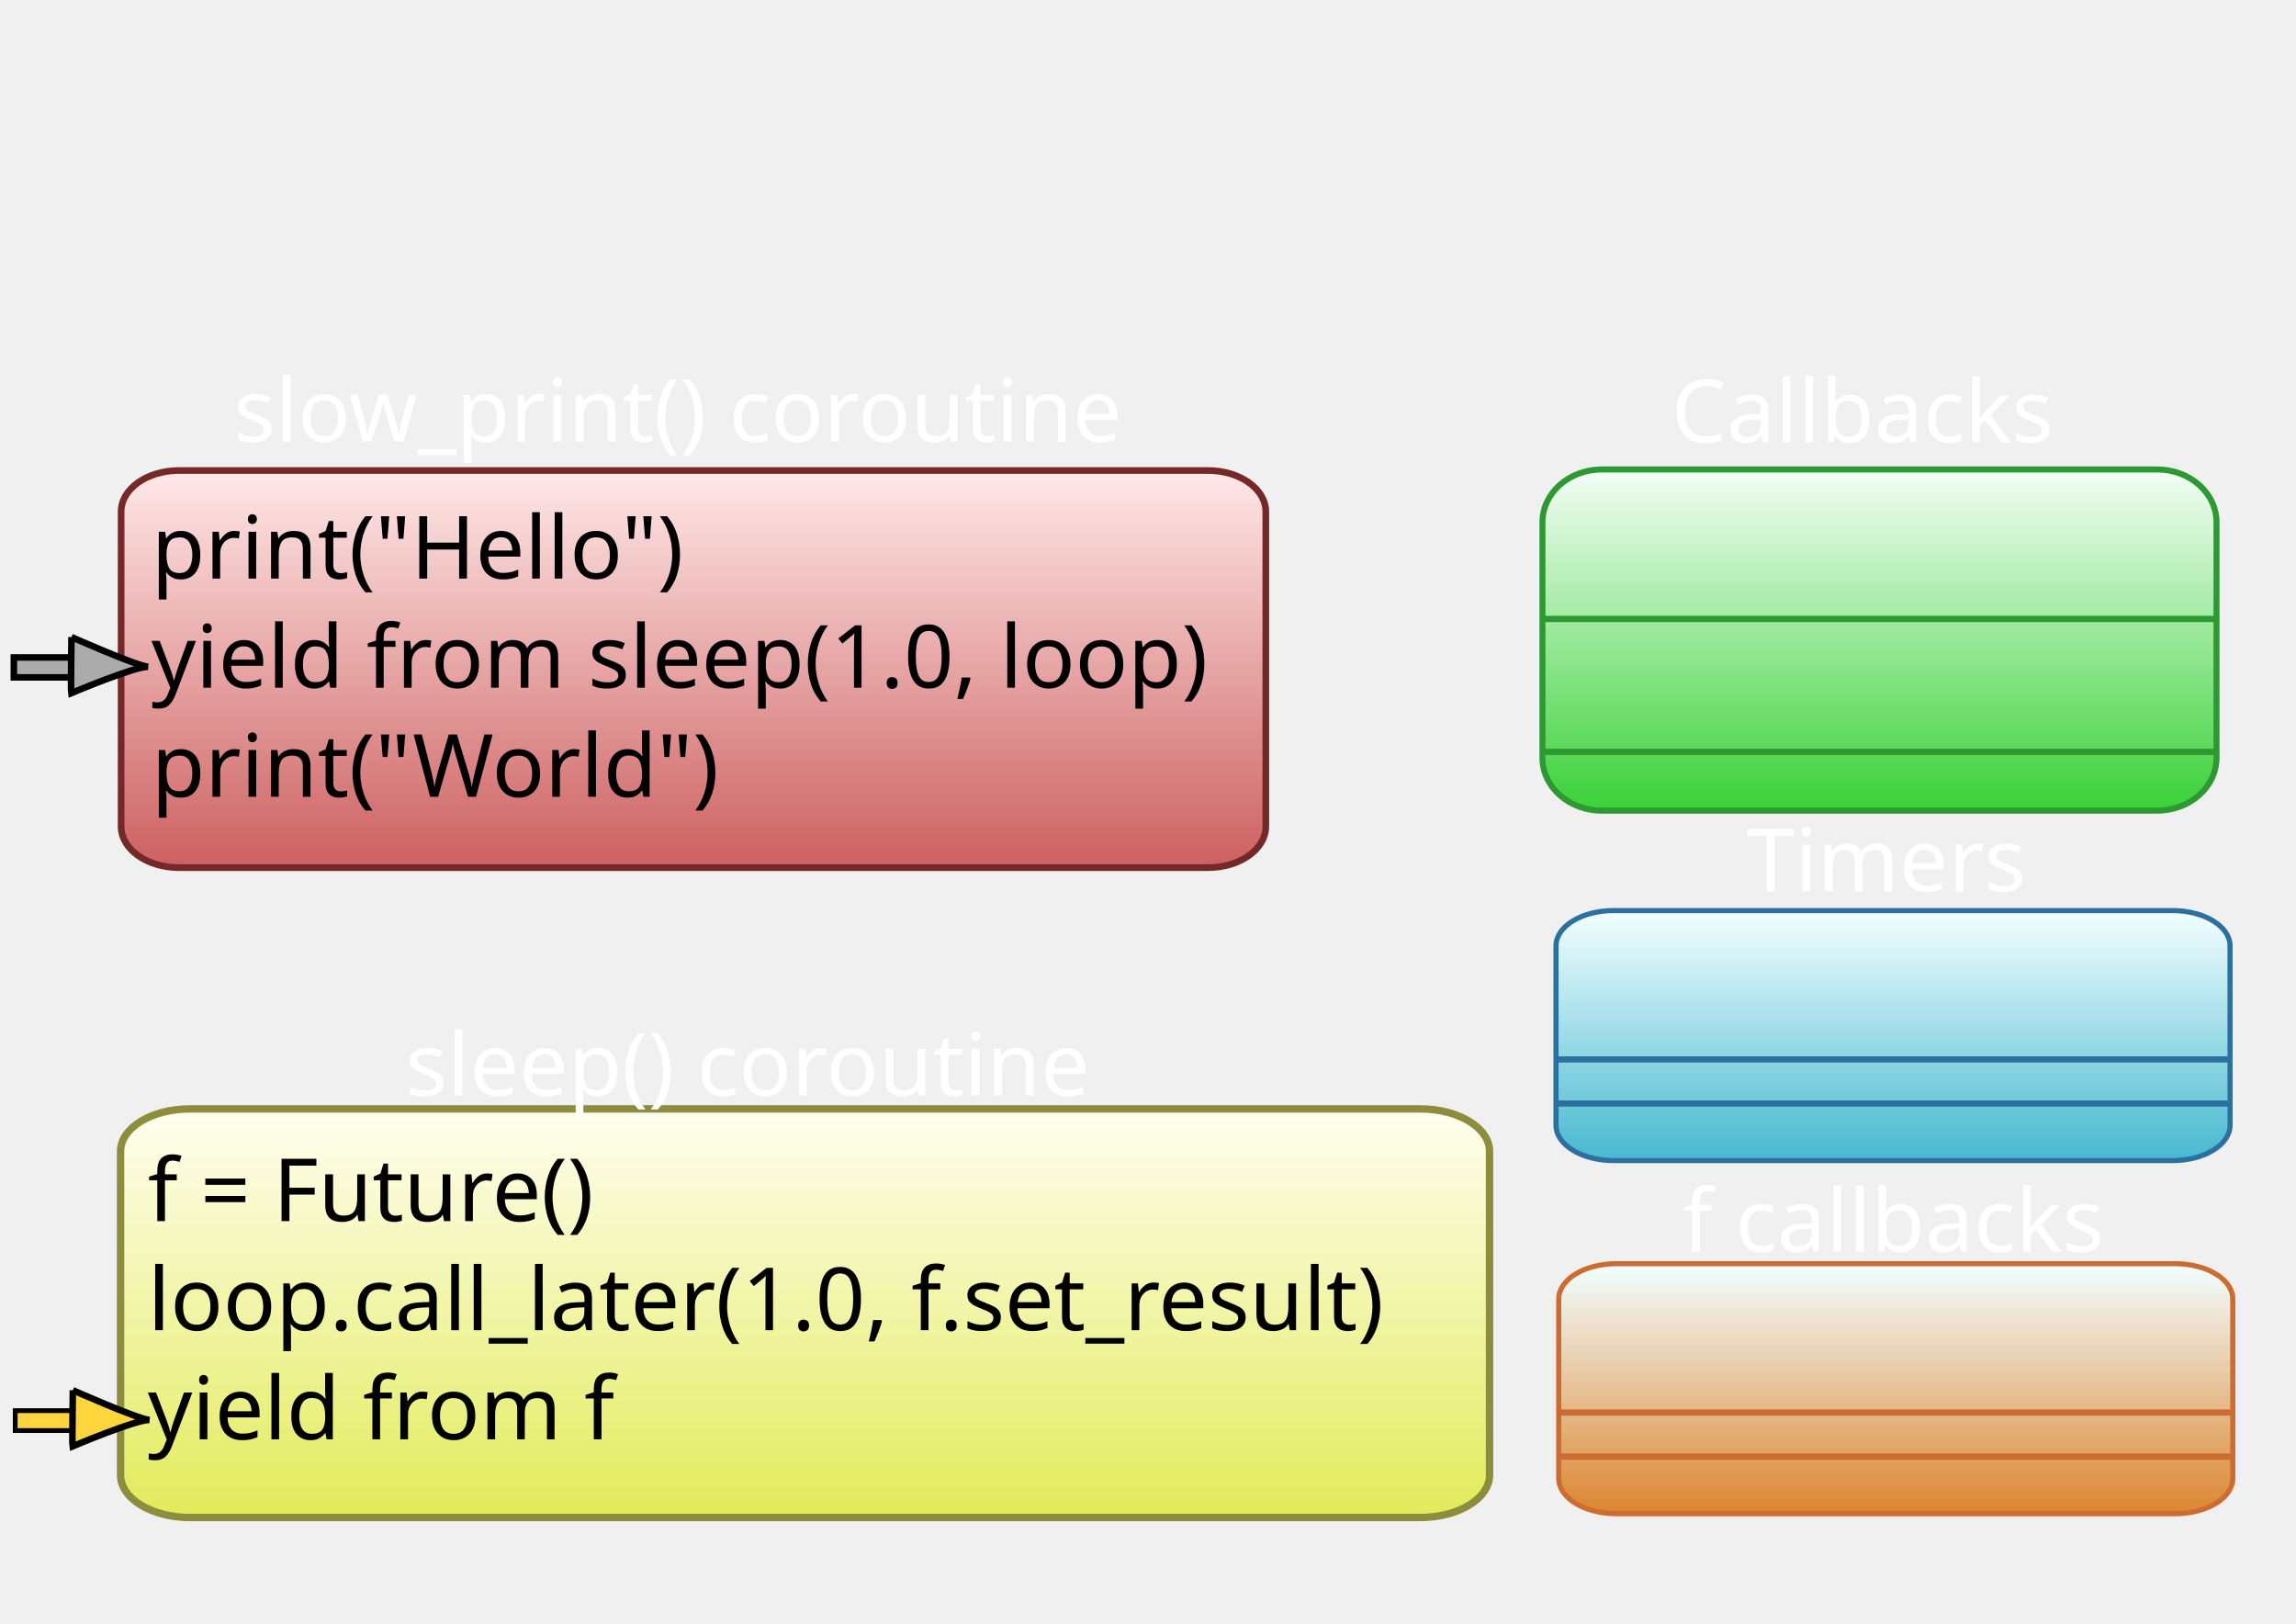
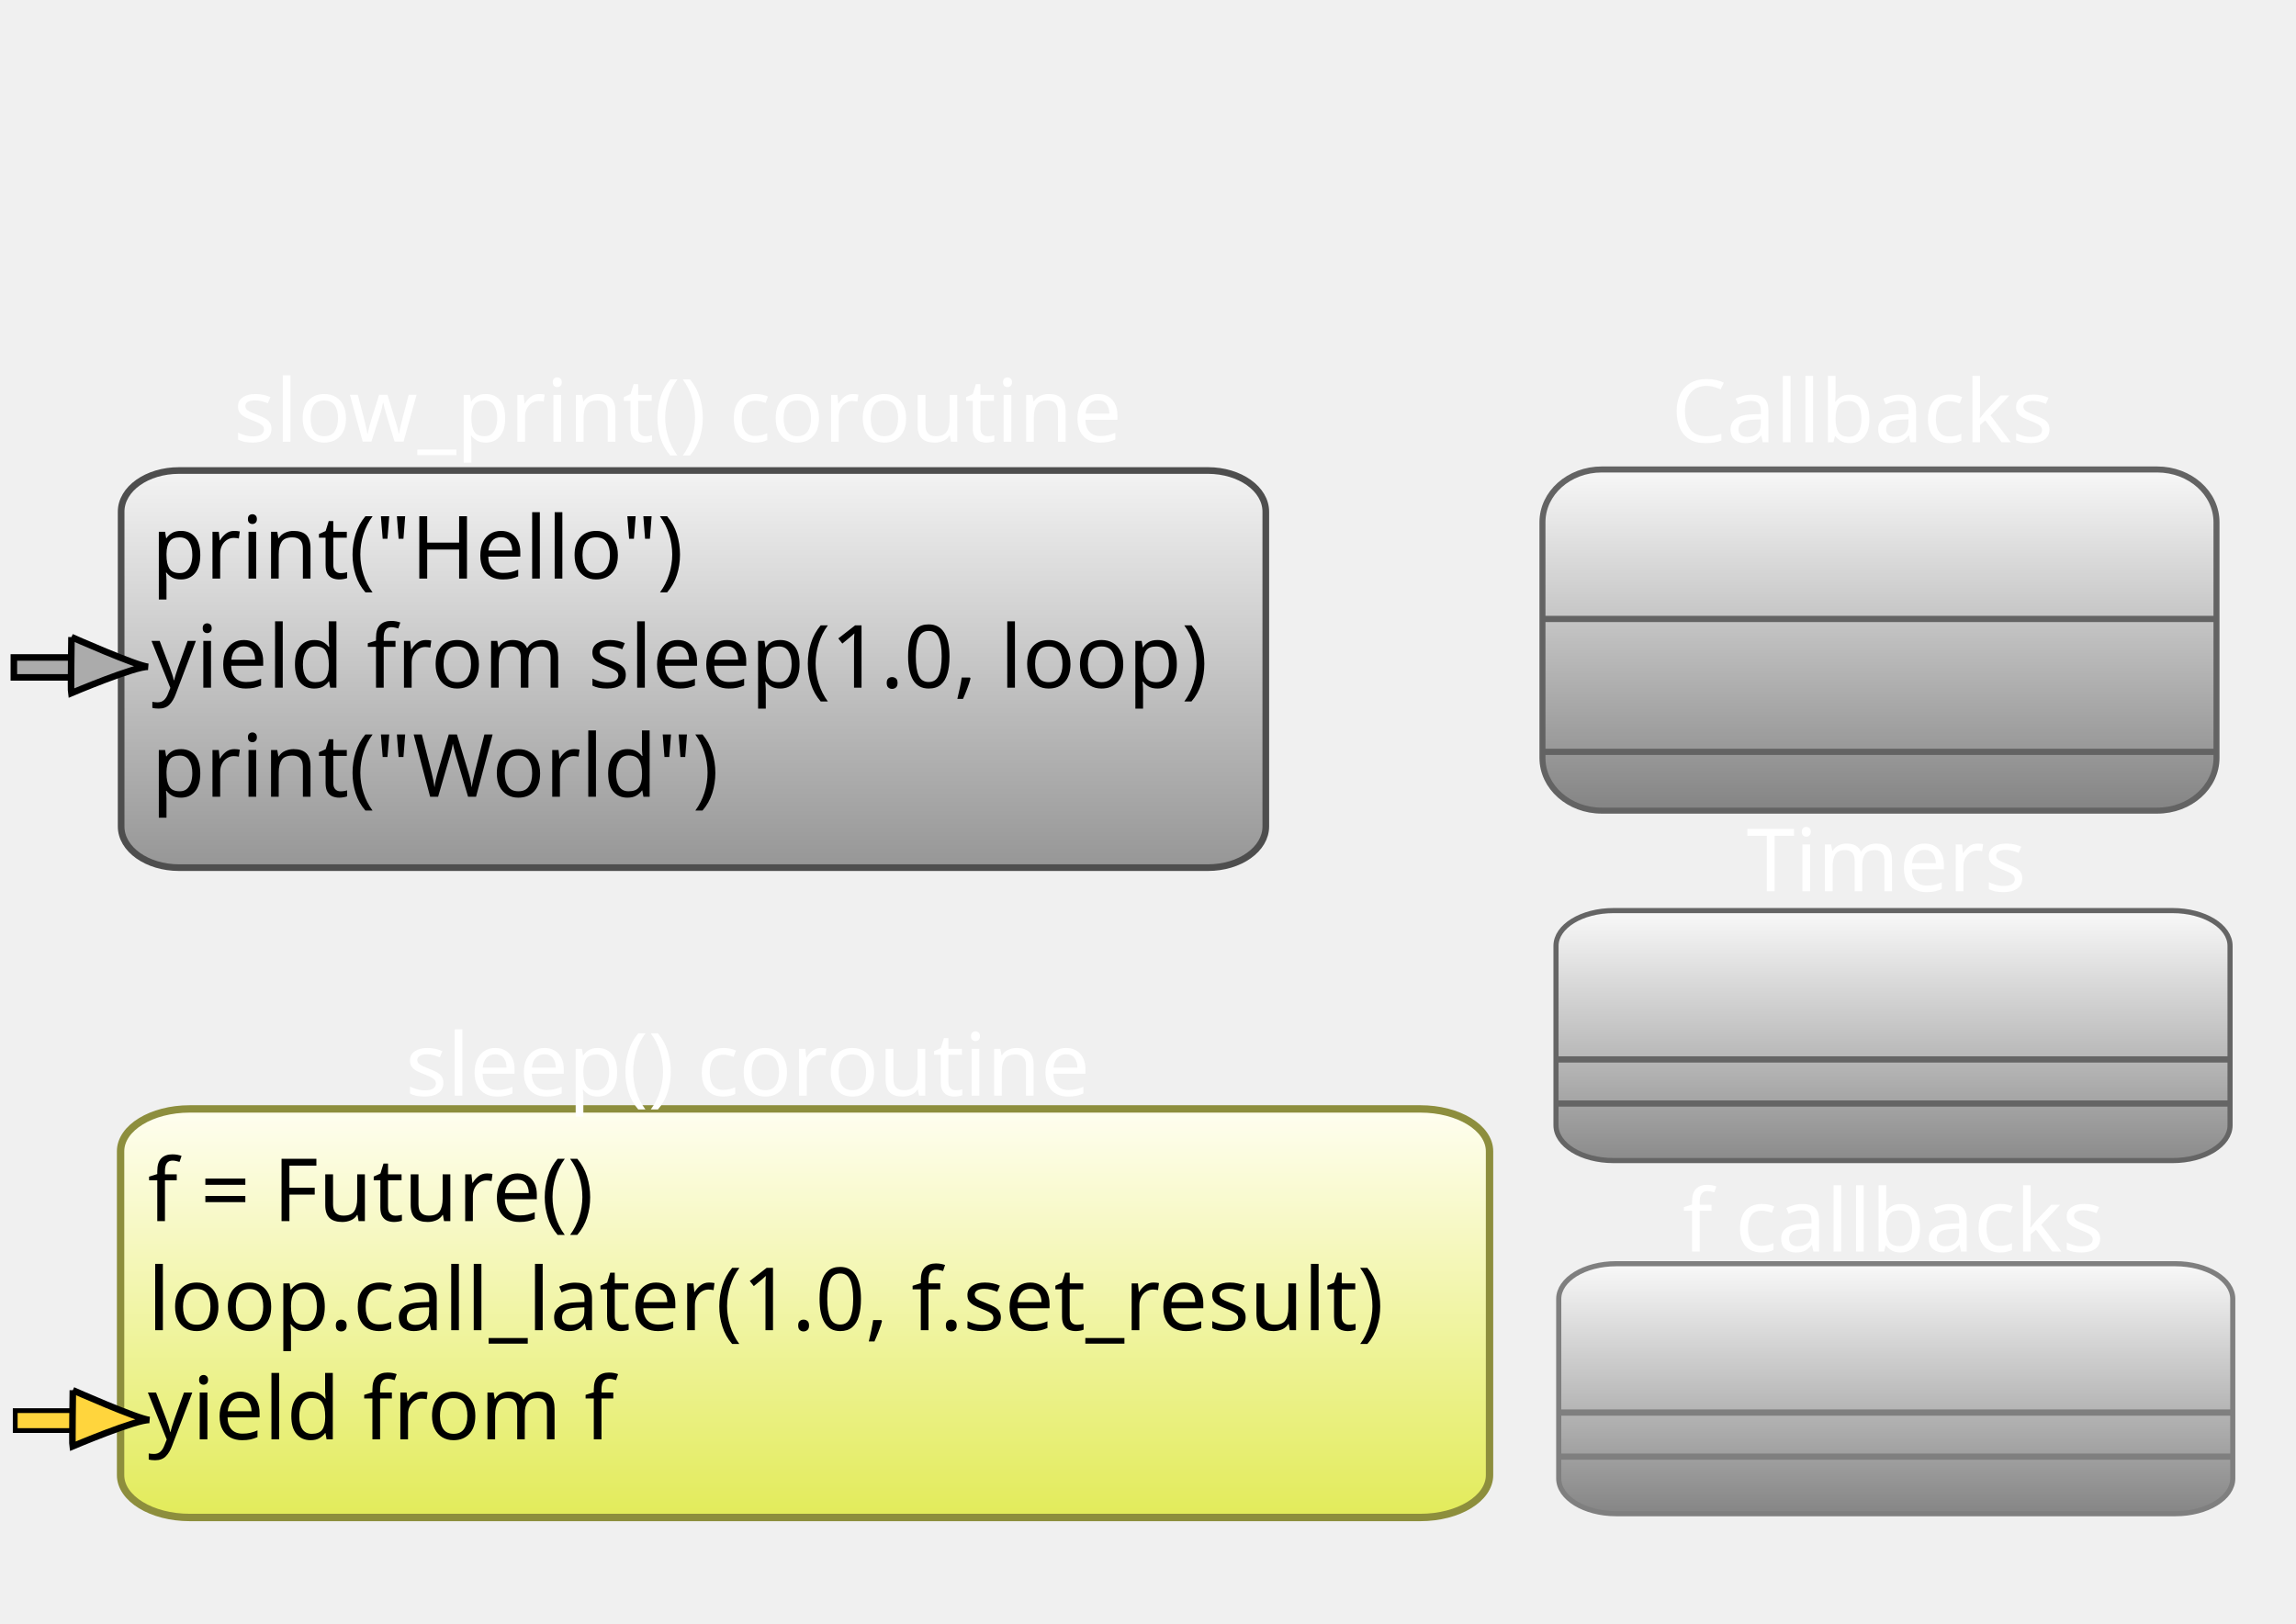
<svg xmlns="http://www.w3.org/2000/svg" xmlns:xlink="http://www.w3.org/1999/xlink" version="1.1" id="svg2" height="744.094" width="1052.362">
  <defs id="defs4">
    <linearGradient id="linearGradient12126">
-       <stop style="stop-color:#ffe8e8;stop-opacity:1;" offset="0" id="stop12128" />
-       <stop style="stop-color:#cd6060;stop-opacity:1;" offset="1" id="stop12130" />
+       <stop id="stop12128" offset="0" style="stop-color:#ffe8e8;stop-opacity:1;" />
+       <stop id="stop12130" offset="1" style="stop-color:#cd6060;stop-opacity:1;" />
    </linearGradient>
-     <marker orient="auto" refY="0" refX="0" id="DotL" style="overflow:visible">
-       <path id="path3982" d="m -2.5,-1 c 0,2.76 -2.24,5 -5,5 -2.76,0 -5,-2.24 -5,-5 0,-2.76 2.24,-5 5,-5 2.76,0 5,2.24 5,5 z" style="fill-rule:evenodd;stroke:#000000;stroke-width:1pt" transform="matrix(0.8,0,0,0.8,5.92,0.8)" />
+     <marker style="overflow:visible" id="DotL" refX="0" refY="0" orient="auto">
+       <path transform="matrix(0.8,0,0,0.8,5.92,0.8)" style="fill-rule:evenodd;stroke:#000000;stroke-width:1pt" d="m -2.5,-1 c 0,2.76 -2.24,5 -5,5 -2.76,0 -5,-2.24 -5,-5 0,-2.76 2.24,-5 5,-5 2.76,0 5,2.24 5,5 z" id="path3982" />
    </marker>
-     <marker id="RazorWire" refX="0" refY="0" orient="auto" style="overflow:visible">
-       <path id="path4153" transform="scale(0.8,0.8)" style="fill:#808080;fill-opacity:1;fill-rule:evenodd;stroke:#000000;stroke-width:0.1pt" d="m 0.023,-0.74 0,1.438 -7.781,2.313 18.437,0 -7.187,-2.313 0,-1.438 7.25,-2.156 -18.469,0 7.75,2.156 z" />
+     <marker style="overflow:visible" orient="auto" refY="0" refX="0" id="RazorWire">
+       <path d="m 0.023,-0.74 0,1.438 -7.781,2.313 18.437,0 -7.187,-2.313 0,-1.438 7.25,-2.156 -18.469,0 7.75,2.156 z" style="fill:#808080;fill-opacity:1;fill-rule:evenodd;stroke:#000000;stroke-width:0.1pt" transform="scale(0.8,0.8)" id="path4153" />
    </marker>
-     <marker orient="auto" refY="0" refX="0" id="Arrow2Lend" style="overflow:visible">
-       <path id="path3942" style="fill-rule:evenodd;stroke-width:0.625;stroke-linejoin:round" d="M 8.719,4.034 -2.207,0.016 8.719,-4.002 c -1.745,2.372 -1.735,5.617 -6e-7,8.035 z" transform="matrix(-1.1,0,0,-1.1,-1.1,0)" />
+     <marker style="overflow:visible" id="Arrow2Lend" refX="0" refY="0" orient="auto">
+       <path transform="matrix(-1.1,0,0,-1.1,-1.1,0)" d="M 8.719,4.034 -2.207,0.016 8.719,-4.002 c -1.745,2.372 -1.735,5.617 -6e-7,8.035 z" style="fill-rule:evenodd;stroke-width:0.625;stroke-linejoin:round" id="path3942" />
    </marker>
-     <marker orient="auto" refY="0" refX="0" id="Arrow1Lend" style="overflow:visible">
-       <path id="path3924" d="M 0,0 5,-5 -12.5,0 5,5 0,0 z" style="fill-rule:evenodd;stroke:#000000;stroke-width:1pt" transform="matrix(-0.8,0,0,-0.8,-10,0)" />
+     <marker style="overflow:visible" id="Arrow1Lend" refX="0" refY="0" orient="auto">
+       <path transform="matrix(-0.8,0,0,-0.8,-10,0)" style="fill-rule:evenodd;stroke:#000000;stroke-width:1pt" d="M 0,0 5,-5 -12.5,0 5,5 0,0 z" id="path3924" />
    </marker>
    <linearGradient id="linearGradient3765">
-       <stop id="stop3767" offset="0" style="stop-color:#f2feff;stop-opacity:1;" />
-       <stop id="stop3769" offset="1" style="stop-color:#41b6ce;stop-opacity:1;" />
+       <stop style="stop-color:#f2feff;stop-opacity:1;" offset="0" id="stop3767" />
+       <stop style="stop-color:#41b6ce;stop-opacity:1;" offset="1" id="stop3769" />
    </linearGradient>
    <linearGradient id="linearGradient3755">
-       <stop style="stop-color:#b8f1f1;stop-opacity:1;" offset="0" id="stop3757" />
-       <stop style="stop-color:#5ac5da;stop-opacity:1;" offset="1" id="stop3759" />
+       <stop id="stop3757" offset="0" style="stop-color:#b8f1f1;stop-opacity:1;" />
+       <stop id="stop3759" offset="1" style="stop-color:#5ac5da;stop-opacity:1;" />
    </linearGradient>
-     <linearGradient xlink:href="#linearGradient3765" id="linearGradient3761" x1="328.5" y1="172.362" x2="334.357" y2="552.362" gradientUnits="userSpaceOnUse" gradientTransform="matrix(0.6143788,0,0,0.4866711,176.4746,449.7801)" />
-     <linearGradient xlink:href="#linearGradient3765-7" id="linearGradient3761-8" x1="328.5" y1="172.362" x2="334.357" y2="552.362" gradientUnits="userSpaceOnUse" gradientTransform="matrix(0.6143788,0,0,0.6431323,188.5043,-52.64542)" />
+     <linearGradient gradientTransform="matrix(0.6143788,0,0,0.4866711,176.4746,449.7801)" gradientUnits="userSpaceOnUse" y2="552.362" x2="334.357" y1="172.362" x1="328.5" id="linearGradient3761" xlink:href="#linearGradient3765" />
+     <linearGradient gradientTransform="matrix(0.6143788,0,0,0.6431323,188.5043,-52.64542)" gradientUnits="userSpaceOnUse" y2="552.362" x2="334.357" y1="172.362" x1="328.5" id="linearGradient3761-8" xlink:href="#linearGradient3765-7" />
    <linearGradient id="linearGradient3765-7">
-       <stop id="stop3767-4" offset="0" style="stop-color:#f2fdf4;stop-opacity:1;" />
-       <stop id="stop3769-3" offset="1" style="stop-color:#3cd239;stop-opacity:1;" />
+       <stop style="stop-color:#f2fdf4;stop-opacity:1;" offset="0" id="stop3767-4" />
+       <stop style="stop-color:#3cd239;stop-opacity:1;" offset="1" id="stop3769-3" />
    </linearGradient>
-     <linearGradient y2="548.954" x2="328.5" y1="172.362" x1="328.5" gradientTransform="matrix(0.6143788,0,0,0.4083694,654.3163,454.1901)" gradientUnits="userSpaceOnUse" id="linearGradient5906" xlink:href="#linearGradient3765-7" />
-     <marker orient="auto" refY="0" refX="0" id="Arrow1Lend-4" style="overflow:visible">
-       <path id="path3924-0" d="M 0,0 5,-5 -12.5,0 5,5 0,0 z" style="fill-rule:evenodd;stroke:#000000;stroke-width:1pt" transform="matrix(-0.8,0,0,-0.8,-10,0)" />
+     <linearGradient xlink:href="#linearGradient3765-7" id="linearGradient5906" gradientUnits="userSpaceOnUse" gradientTransform="matrix(0.6143788,0,0,0.4083694,654.3163,454.1901)" x1="328.5" y1="172.362" x2="328.5" y2="548.954" />
+     <marker style="overflow:visible" id="Arrow1Lend-4" refX="0" refY="0" orient="auto">
+       <path transform="matrix(-0.8,0,0,-0.8,-10,0)" style="fill-rule:evenodd;stroke:#000000;stroke-width:1pt" d="M 0,0 5,-5 -12.5,0 5,5 0,0 z" id="path3924-0" />
    </marker>
-     <linearGradient xlink:href="#linearGradient12126" id="linearGradient12140" x1="879.429" y1="523.279" x2="879.429" y2="707.26" gradientUnits="userSpaceOnUse" gradientTransform="matrix(1.189874,0,0,0.9890065,-689.2314,6.708743)" />
-     <linearGradient xlink:href="#linearGradient12126-6" id="linearGradient12140-4" x1="879.429" y1="523.279" x2="883.507" y2="706.591" gradientUnits="userSpaceOnUse" gradientTransform="matrix(0.9957622,0,0,1.142415,-67.42616,-69.40973)" />
+     <linearGradient gradientTransform="matrix(1.189874,0,0,0.9890065,-689.2314,6.708743)" gradientUnits="userSpaceOnUse" y2="707.26" x2="879.429" y1="523.279" x1="879.429" id="linearGradient12140" xlink:href="#linearGradient12126" />
+     <linearGradient gradientTransform="matrix(0.9957622,0,0,1.142415,-67.42616,-69.40973)" gradientUnits="userSpaceOnUse" y2="706.591" x2="883.507" y1="523.279" x1="879.429" id="linearGradient12140-4" xlink:href="#linearGradient12126-6" />
    <linearGradient id="linearGradient12126-6">
-       <stop style="stop-color:#fffef0;stop-opacity:1;" offset="0" id="stop12128-6" />
-       <stop style="stop-color:#e2eb59;stop-opacity:1;" offset="1" id="stop12130-1" />
+       <stop id="stop12128-6" offset="0" style="stop-color:#fffef0;stop-opacity:1;" />
+       <stop id="stop12130-1" offset="1" style="stop-color:#e2eb59;stop-opacity:1;" />
    </linearGradient>
-     <linearGradient y2="707.709" x2="879.429" y1="523.279" x1="879.429" gradientTransform="matrix(1.423018,0,0,1.017503,-835.4125,284.369)" gradientUnits="userSpaceOnUse" id="linearGradient12157" xlink:href="#linearGradient12126-6" />
-     <linearGradient xlink:href="#linearGradient3765-8" id="linearGradient3761-6" x1="328.5" y1="172.362" x2="334.357" y2="552.362" gradientUnits="userSpaceOnUse" gradientTransform="matrix(0.6143788,0,0,0.4866711,176.4746,449.7801)" />
+     <linearGradient xlink:href="#linearGradient12126-6" id="linearGradient12157" gradientUnits="userSpaceOnUse" gradientTransform="matrix(1.423018,0,0,1.017503,-835.4125,284.369)" x1="879.429" y1="523.279" x2="879.429" y2="707.709" />
+     <linearGradient gradientTransform="matrix(0.6143788,0,0,0.4866711,176.4746,449.7801)" gradientUnits="userSpaceOnUse" y2="552.362" x2="334.357" y1="172.362" x1="328.5" id="linearGradient3761-6" xlink:href="#linearGradient3765-8" />
    <linearGradient id="linearGradient3765-8">
-       <stop id="stop3767-1" offset="0" style="stop-color:#f2feff;stop-opacity:1;" />
-       <stop id="stop3769-0" offset="1" style="stop-color:#41b6ce;stop-opacity:1;" />
+       <stop style="stop-color:#f2feff;stop-opacity:1;" offset="0" id="stop3767-1" />
+       <stop style="stop-color:#41b6ce;stop-opacity:1;" offset="1" id="stop3769-0" />
    </linearGradient>
-     <linearGradient y2="566.407" x2="328.5" y1="172.362" x1="328.5" gradientTransform="matrix(0.6143788,0,0,0.2992256,660.5266,674.8422)" gradientUnits="userSpaceOnUse" id="linearGradient12913" xlink:href="#linearGradient3765-8" />
-     <linearGradient y2="566.407" x2="328.5" y1="172.362" x1="328.5" gradientTransform="matrix(0.6143788,0,0,0.3521827,659.7009,679.9031)" gradientUnits="userSpaceOnUse" id="linearGradient12913-7" xlink:href="#linearGradient3765-8-2" />
+     <linearGradient xlink:href="#linearGradient3765-8" id="linearGradient12913" gradientUnits="userSpaceOnUse" gradientTransform="matrix(0.6143788,0,0,0.2992256,660.5266,674.8422)" x1="328.5" y1="172.362" x2="328.5" y2="566.407" />
+     <linearGradient xlink:href="#linearGradient3765-8-2" id="linearGradient12913-7" gradientUnits="userSpaceOnUse" gradientTransform="matrix(0.6143788,0,0,0.3521827,659.7009,679.9031)" x1="328.5" y1="172.362" x2="328.5" y2="566.407" />
    <linearGradient id="linearGradient3765-8-2">
-       <stop id="stop3767-1-4" offset="0" style="stop-color:#f2feff;stop-opacity:1;" />
-       <stop id="stop3769-0-9" offset="1" style="stop-color:#41b6ce;stop-opacity:1;" />
+       <stop style="stop-color:#f2feff;stop-opacity:1;" offset="0" id="stop3767-1-4" />
+       <stop style="stop-color:#41b6ce;stop-opacity:1;" offset="1" id="stop3769-0-9" />
    </linearGradient>
-     <linearGradient y2="566.407" x2="328.5" y1="172.362" x1="328.5" gradientTransform="matrix(0.6143788,0,0,0.3521827,667.5029,825.7627)" gradientUnits="userSpaceOnUse" id="linearGradient4772" xlink:href="#linearGradient3765-8-2" />
-     <linearGradient y2="566.407" x2="328.5" y1="172.362" x1="328.5" gradientTransform="matrix(0.6143788,0,0,0.2992256,660.5266,674.8422)" gradientUnits="userSpaceOnUse" id="linearGradient12913-70" xlink:href="#linearGradient3765-8-8" />
+     <linearGradient xlink:href="#linearGradient3765-8-2" id="linearGradient4772" gradientUnits="userSpaceOnUse" gradientTransform="matrix(0.6143788,0,0,0.3521827,667.5029,825.7627)" x1="328.5" y1="172.362" x2="328.5" y2="566.407" />
+     <linearGradient xlink:href="#linearGradient3765-8-8" id="linearGradient12913-70" gradientUnits="userSpaceOnUse" gradientTransform="matrix(0.6143788,0,0,0.2992256,660.5266,674.8422)" x1="328.5" y1="172.362" x2="328.5" y2="566.407" />
    <linearGradient id="linearGradient3765-8-8">
-       <stop id="stop3767-1-7" offset="0" style="stop-color:#f2feff;stop-opacity:1;" />
-       <stop id="stop3769-0-1" offset="1" style="stop-color:#db8128;stop-opacity:1;" />
+       <stop style="stop-color:#f2feff;stop-opacity:1;" offset="0" id="stop3767-1-7" />
+       <stop style="stop-color:#db8128;stop-opacity:1;" offset="1" id="stop3769-0-1" />
    </linearGradient>
-     <linearGradient y2="566.407" x2="328.5" y1="172.362" x1="328.5" gradientTransform="matrix(0.6143788,0,0,0.2992256,661.7727,836.6693)" gradientUnits="userSpaceOnUse" id="linearGradient4824" xlink:href="#linearGradient3765-8-8" />
+     <linearGradient xlink:href="#linearGradient3765-8-8" id="linearGradient4824" gradientUnits="userSpaceOnUse" gradientTransform="matrix(0.6143788,0,0,0.2992256,661.7727,836.6693)" x1="328.5" y1="172.362" x2="328.5" y2="566.407" />
+     <linearGradient gradientTransform="matrix(1.189874,0,0,0.9890065,-689.2314,6.708743)" gradientUnits="userSpaceOnUse" y2="707.26" x2="879.429" y1="523.279" x1="879.429" id="linearGradient12140-787" xlink:href="#linearGradient12126-449" />
+     <linearGradient id="linearGradient12126-449">
+       <stop id="stop12583" offset="0" style="stop-color:#f3f3f3;stop-opacity:1;" />
+       <stop id="stop12585" offset="1" style="stop-color:#969696;stop-opacity:1;" />
+     </linearGradient>
+     <linearGradient xlink:href="#linearGradient3765-7-184" id="linearGradient5906-938" gradientUnits="userSpaceOnUse" gradientTransform="matrix(0.6143788,0,0,0.4083694,654.3163,454.1901)" x1="328.5" y1="172.362" x2="328.5" y2="548.954" />
+     <linearGradient id="linearGradient3765-7-184">
+       <stop style="stop-color:#f7f7f7;stop-opacity:1;" offset="0" id="stop12589" />
+       <stop style="stop-color:#858585;stop-opacity:1;" offset="1" id="stop12591" />
+     </linearGradient>
+     <linearGradient xlink:href="#linearGradient3765-8-8-446" id="linearGradient4824-130" gradientUnits="userSpaceOnUse" gradientTransform="matrix(0.6143788,0,0,0.2992256,661.7727,836.6693)" x1="328.5" y1="172.362" x2="328.5" y2="566.407" />
+     <linearGradient id="linearGradient3765-8-8-446">
+       <stop style="stop-color:#f8f8f8;stop-opacity:1;" offset="0" id="stop12595" />
+       <stop style="stop-color:#818181;stop-opacity:1;" offset="1" id="stop12597" />
+     </linearGradient>
+     <linearGradient xlink:href="#linearGradient3765-8-702" id="linearGradient12913-210" gradientUnits="userSpaceOnUse" gradientTransform="matrix(0.6143788,0,0,0.2992256,660.5266,674.8422)" x1="328.5" y1="172.362" x2="328.5" y2="566.407" />
+     <linearGradient id="linearGradient3765-8-702">
+       <stop style="stop-color:#f8f8f8;stop-opacity:1;" offset="0" id="stop12601" />
+       <stop style="stop-color:#878787;stop-opacity:1;" offset="1" id="stop12603" />
+     </linearGradient>
  </defs>
-   <g id="layer1" transform="translate(0,-308.2677)">
-     <rect style="fill:url(#linearGradient5906);fill-opacity:1;fill-rule:nonzero;stroke:#2e9833;stroke-width:2.757;stroke-linecap:butt;stroke-linejoin:round;stroke-miterlimit:4;stroke-opacity:1;stroke-dasharray:none" id="rect2985-0" width="308.945" height="156.347" x="706.977" y="523.411" rx="27.17" ry="24.183" />
-     <path style="fill:none;stroke:#2e9833;stroke-width:2.852;stroke-linecap:butt;stroke-linejoin:miter;stroke-miterlimit:4;stroke-opacity:1;stroke-dasharray:none" d="m 707.684,591.912 181.913,0 126.647,0" id="path3858-99" />
-     <path style="fill:none;stroke:#2e9833;stroke-width:2.85;stroke-linecap:butt;stroke-linejoin:miter;stroke-miterlimit:4;stroke-opacity:1;stroke-dasharray:none" d="m 707.255,652.819 308.124,0" id="path3858-5-4" />
-     <text xml:space="preserve" style="font-size:40px;font-style:normal;font-variant:normal;font-weight:normal;font-stretch:normal;line-height:125%;letter-spacing:0px;word-spacing:0px;fill:#ffffff;fill-opacity:1;stroke:none;font-family:Comfortaa;-inkscape-font-specification:Comfortaa" x="766.055" y="510.929" id="text3771-4">
-       <tspan id="tspan3773-6" x="766.055" y="510.929">Callbacks</tspan>
+   <g transform="translate(0,-308.2677)" id="layer1">
+     <rect ry="24.183" rx="27.17" y="523.411" x="706.977" height="156.347" width="308.945" id="rect2985-0" style="fill:url(#linearGradient5906-938);fill-opacity:1;fill-rule:nonzero;stroke:#636363;stroke-width:2.757;stroke-linecap:butt;stroke-linejoin:round;stroke-miterlimit:4;stroke-opacity:1;stroke-dasharray:none" />
+     <path id="path3858-99" d="m 707.684,591.912 181.913,0 126.647,0" style="fill:none;stroke:#636363;stroke-width:2.852;stroke-linecap:butt;stroke-linejoin:miter;stroke-miterlimit:4;stroke-opacity:1;stroke-dasharray:none" />
+     <path id="path3858-5-4" d="m 707.255,652.819 308.124,0" style="fill:none;stroke:#636363;stroke-width:2.85;stroke-linecap:butt;stroke-linejoin:miter;stroke-miterlimit:4;stroke-opacity:1;stroke-dasharray:none" />
+     <text id="text3771-4" y="510.929" x="766.055" style="font-size:40px;font-style:normal;font-variant:normal;font-weight:normal;font-stretch:normal;line-height:125%;letter-spacing:0px;word-spacing:0px;fill:#ffffff;fill-opacity:1;stroke:none;font-family:Comfortaa;-inkscape-font-specification:Comfortaa" xml:space="preserve">
+       <tspan y="510.929" x="766.055" id="tspan3773-6">Callbacks</tspan>
    </text>
-     <rect style="fill:url(#linearGradient12140);fill-opacity:1;fill-rule:nonzero;stroke:#752828;stroke-width:3.051;stroke-linecap:butt;stroke-linejoin:round;stroke-miterlimit:4;stroke-opacity:1;stroke-dasharray:none" id="rect11120-3" width="524.653" height="181.991" x="55.521" y="523.888" rx="26.515" ry="18.865" />
-     <text xml:space="preserve" style="font-size:40px;font-style:normal;font-weight:normal;line-height:125%;letter-spacing:0px;word-spacing:0px;fill:#ffffff;fill-opacity:1;stroke:none;font-family:Sans" x="107.047" y="510.679" id="text5865-6-8-9">
-       <tspan x="107.047" y="510.679" style="font-style:normal;font-variant:normal;font-weight:normal;font-stretch:normal;fill:#ffffff;fill-opacity:1;font-family:Comfortaa;-inkscape-font-specification:Comfortaa" id="tspan11114-1">slow_print() coroutine</tspan>
+     <rect ry="18.865" rx="26.515" y="523.888" x="55.521" height="181.991" width="524.653" id="rect11120-3" style="fill:url(#linearGradient12140-787);fill-opacity:1;fill-rule:nonzero;stroke:#4e4e4e;stroke-width:3.051;stroke-linecap:butt;stroke-linejoin:round;stroke-miterlimit:4;stroke-opacity:1;stroke-dasharray:none" />
+     <text id="text5865-6-8-9" y="510.679" x="107.047" style="font-size:40px;font-style:normal;font-weight:normal;line-height:125%;letter-spacing:0px;word-spacing:0px;fill:#ffffff;fill-opacity:1;stroke:none;font-family:Sans" xml:space="preserve">
+       <tspan id="tspan11114-1" style="font-style:normal;font-variant:normal;font-weight:normal;font-stretch:normal;fill:#ffffff;fill-opacity:1;font-family:Comfortaa;-inkscape-font-specification:Comfortaa" y="510.679" x="107.047">slow_print() coroutine</tspan>
    </text>
-     <text xml:space="preserve" style="font-size:40px;font-style:normal;font-weight:normal;line-height:125%;letter-spacing:0px;word-spacing:0px;fill:#000000;fill-opacity:1;stroke:none;font-family:Sans" x="69.392" y="573.404" id="text5865-6">
-       <tspan x="69.392" y="573.404" style="font-style:normal;font-variant:normal;font-weight:normal;font-stretch:normal;fill:#000000;fill-opacity:1;font-family:Comfortaa;-inkscape-font-specification:Comfortaa" id="tspan7773">print("Hello")</tspan>
-       <tspan x="69.392" y="623.404" style="font-style:normal;font-variant:normal;font-weight:normal;font-stretch:normal;fill:#000000;fill-opacity:1;font-family:Comfortaa;-inkscape-font-specification:Comfortaa" id="tspan13365">yield from sleep(1.0, loop)</tspan>
-       <tspan x="69.392" y="673.404" style="font-style:normal;font-variant:normal;font-weight:normal;font-stretch:normal;fill:#000000;fill-opacity:1;font-family:Comfortaa;-inkscape-font-specification:Comfortaa" id="tspan13369">print("World")</tspan>
+     <text id="text5865-6" y="573.404" x="69.392" style="font-size:40px;font-style:normal;font-weight:normal;line-height:125%;letter-spacing:0px;word-spacing:0px;fill:#000000;fill-opacity:1;stroke:none;font-family:Sans" xml:space="preserve">
+       <tspan id="tspan7773" style="font-style:normal;font-variant:normal;font-weight:normal;font-stretch:normal;fill:#000000;fill-opacity:1;font-family:Comfortaa;-inkscape-font-specification:Comfortaa" y="573.404" x="69.392">print("Hello")</tspan>
+       <tspan id="tspan13365" style="font-style:normal;font-variant:normal;font-weight:normal;font-stretch:normal;fill:#000000;fill-opacity:1;font-family:Comfortaa;-inkscape-font-specification:Comfortaa" y="623.404" x="69.392">yield from sleep(1.0, loop)</tspan>
+       <tspan id="tspan13369" style="font-style:normal;font-variant:normal;font-weight:normal;font-stretch:normal;fill:#000000;fill-opacity:1;font-family:Comfortaa;-inkscape-font-specification:Comfortaa" y="673.404" x="69.392">print("World")</tspan>
    </text>
-     <rect style="fill:url(#linearGradient12157);fill-opacity:1;fill-rule:nonzero;stroke:#8d8e3d;stroke-width:3.385;stroke-linecap:butt;stroke-linejoin:round;stroke-miterlimit:4;stroke-opacity:1;stroke-dasharray:none" id="rect11120-3-8" width="627.454" height="187.235" x="55.267" y="816.45" rx="31.711" ry="19.408" />
-     <text xml:space="preserve" style="font-size:40px;font-style:normal;font-weight:normal;line-height:125%;letter-spacing:0px;word-spacing:0px;fill:#ffffff;fill-opacity:1;stroke:none;font-family:Sans" x="185.857" y="810.378" id="text5865-6-8-9-4">
-       <tspan x="185.857" y="810.378" style="font-style:normal;font-variant:normal;font-weight:normal;font-stretch:normal;fill:#ffffff;fill-opacity:1;font-family:Comfortaa;-inkscape-font-specification:Comfortaa" id="tspan11114-1-1">sleep() coroutine</tspan>
+     <rect ry="19.408" rx="31.711" y="816.45" x="55.267" height="187.235" width="627.454" id="rect11120-3-8" style="fill:url(#linearGradient12157);fill-opacity:1;fill-rule:nonzero;stroke:#8d8e3d;stroke-width:3.385;stroke-linecap:butt;stroke-linejoin:round;stroke-miterlimit:4;stroke-opacity:1;stroke-dasharray:none" />
+     <text id="text5865-6-8-9-4" y="810.378" x="185.857" style="font-size:40px;font-style:normal;font-weight:normal;line-height:125%;letter-spacing:0px;word-spacing:0px;fill:#ffffff;fill-opacity:1;stroke:none;font-family:Sans" xml:space="preserve">
+       <tspan id="tspan11114-1-1" style="font-style:normal;font-variant:normal;font-weight:normal;font-stretch:normal;fill:#ffffff;fill-opacity:1;font-family:Comfortaa;-inkscape-font-specification:Comfortaa" y="810.378" x="185.857">sleep() coroutine</tspan>
    </text>
-     <rect style="fill:url(#linearGradient12913);fill-opacity:1;fill-rule:nonzero;stroke:#2c709f;stroke-width:2.352;stroke-linecap:butt;stroke-linejoin:round;stroke-miterlimit:4;stroke-opacity:1;stroke-dasharray:none" id="rect2985" width="308.945" height="114.561" x="713.188" y="725.562" rx="26.345" ry="16.164" />
-     <text xml:space="preserve" style="font-size:40px;font-style:normal;font-variant:normal;font-weight:normal;font-stretch:normal;line-height:125%;letter-spacing:0px;word-spacing:0px;fill:#ffffff;fill-opacity:1;stroke:none;font-family:Comfortaa;-inkscape-font-specification:Comfortaa" x="800.489" y="716.696" id="text3771">
-       <tspan id="tspan3773" x="800.489" y="716.696">Timers</tspan>
+     <rect ry="16.164" rx="26.345" y="725.562" x="713.188" height="114.561" width="308.945" id="rect2985" style="fill:url(#linearGradient12913-210);fill-opacity:1;fill-rule:nonzero;stroke:#656565;stroke-width:2.352;stroke-linecap:butt;stroke-linejoin:round;stroke-miterlimit:4;stroke-opacity:1;stroke-dasharray:none" />
+     <text id="text3771" y="716.696" x="800.489" style="font-size:40px;font-style:normal;font-variant:normal;font-weight:normal;font-stretch:normal;line-height:125%;letter-spacing:0px;word-spacing:0px;fill:#ffffff;fill-opacity:1;stroke:none;font-family:Comfortaa;-inkscape-font-specification:Comfortaa" xml:space="preserve">
+       <tspan y="716.696" x="800.489" id="tspan3773">Timers</tspan>
    </text>
-     <path style="fill:none;stroke:#2c709f;stroke-width:2.849;stroke-linecap:butt;stroke-linejoin:miter;stroke-miterlimit:4;stroke-opacity:1;stroke-dasharray:none" d="m 713.719,813.984 307.998,0" id="path3858" />
-     <path style="fill:none;stroke:#2c709f;stroke-width:2.853;stroke-linecap:butt;stroke-linejoin:miter;stroke-miterlimit:4;stroke-opacity:1;stroke-dasharray:none" d="m 712.965,793.77 308.85,0" id="path3858-0" />
-     <text xml:space="preserve" style="font-size:40px;font-style:normal;font-weight:normal;line-height:125%;letter-spacing:0px;word-spacing:0px;fill:#000000;fill-opacity:1;stroke:none;font-family:Sans" x="67.73" y="867.856" id="text4718">
-       <tspan id="tspan4720" x="67.73" y="867.856" style="font-style:normal;font-variant:normal;font-weight:normal;font-stretch:normal;font-family:Comfortaa;-inkscape-font-specification:Comfortaa">f = Future()</tspan>
-       <tspan x="67.73" y="917.856" id="tspan4722" style="font-style:normal;font-variant:normal;font-weight:normal;font-stretch:normal;font-family:Comfortaa;-inkscape-font-specification:Comfortaa">loop.call_later(1.0, f.set_result)</tspan>
-       <tspan x="67.73" y="967.856" id="tspan4724" style="font-style:normal;font-variant:normal;font-weight:normal;font-stretch:normal;font-family:Comfortaa;-inkscape-font-specification:Comfortaa">yield from f</tspan>
+     <path id="path3858" d="m 713.719,813.984 307.998,0" style="fill:none;stroke:#656565;stroke-width:2.849;stroke-linecap:butt;stroke-linejoin:miter;stroke-miterlimit:4;stroke-opacity:1;stroke-dasharray:none" />
+     <path id="path3858-0" d="m 712.965,793.77 308.85,0" style="fill:none;stroke:#656565;stroke-width:2.853;stroke-linecap:butt;stroke-linejoin:miter;stroke-miterlimit:4;stroke-opacity:1;stroke-dasharray:none" />
+     <text id="text4718" y="867.856" x="67.73" style="font-size:40px;font-style:normal;font-weight:normal;line-height:125%;letter-spacing:0px;word-spacing:0px;fill:#000000;fill-opacity:1;stroke:none;font-family:Sans" xml:space="preserve">
+       <tspan style="font-style:normal;font-variant:normal;font-weight:normal;font-stretch:normal;font-family:Comfortaa;-inkscape-font-specification:Comfortaa" y="867.856" x="67.73" id="tspan4720">f = Future()</tspan>
+       <tspan style="font-style:normal;font-variant:normal;font-weight:normal;font-stretch:normal;font-family:Comfortaa;-inkscape-font-specification:Comfortaa" id="tspan4722" y="917.856" x="67.73">loop.call_later(1.0, f.set_result)</tspan>
+       <tspan style="font-style:normal;font-variant:normal;font-weight:normal;font-stretch:normal;font-family:Comfortaa;-inkscape-font-specification:Comfortaa" id="tspan4724" y="967.856" x="67.73">yield from f</tspan>
    </text>
-     <rect style="fill:url(#linearGradient4824);fill-opacity:1;fill-rule:nonzero;stroke:#cd6c32;stroke-width:2.352;stroke-linecap:butt;stroke-linejoin:round;stroke-miterlimit:4;stroke-opacity:1;stroke-dasharray:none" id="rect2985-3" width="308.945" height="114.561" x="714.434" y="887.39" rx="26.345" ry="16.164" />
-     <text xml:space="preserve" style="font-size:40px;font-style:normal;font-variant:normal;font-weight:normal;font-stretch:normal;line-height:125%;letter-spacing:0px;word-spacing:0px;fill:#ffffff;fill-opacity:1;stroke:none;font-family:Comfortaa;-inkscape-font-specification:Comfortaa" x="771.183" y="881.826" id="text3771-47">
-       <tspan id="tspan3773-1" x="771.183" y="881.826">f callbacks</tspan>
+     <rect ry="16.164" rx="26.345" y="887.39" x="714.434" height="114.561" width="308.945" id="rect2985-3" style="fill:url(#linearGradient4824-130);fill-opacity:1;fill-rule:nonzero;stroke:#7f7f7f;stroke-width:2.352;stroke-linecap:butt;stroke-linejoin:round;stroke-miterlimit:4;stroke-opacity:1;stroke-dasharray:none" />
+     <text id="text3771-47" y="881.826" x="771.183" style="font-size:40px;font-style:normal;font-variant:normal;font-weight:normal;font-stretch:normal;line-height:125%;letter-spacing:0px;word-spacing:0px;fill:#ffffff;fill-opacity:1;stroke:none;font-family:Comfortaa;-inkscape-font-specification:Comfortaa" xml:space="preserve">
+       <tspan y="881.826" x="771.183" id="tspan3773-1">f callbacks</tspan>
    </text>
-     <path style="fill:none;stroke:#cd6c32;stroke-width:2.849;stroke-linecap:butt;stroke-linejoin:miter;stroke-miterlimit:4;stroke-opacity:1;stroke-dasharray:none" d="m 714.965,975.811 307.998,0" id="path3858-5" />
-     <path style="fill:none;stroke:#cd6c32;stroke-width:2.853;stroke-linecap:butt;stroke-linejoin:miter;stroke-miterlimit:4;stroke-opacity:1;stroke-dasharray:none" d="m 714.211,955.597 308.85,0" id="path3858-0-1" />
-     <g id="g6257-2" transform="translate(-1.18629,-1.12677)">
-       <rect ry="0" rx="0" y="610.69" x="7.539" height="9.131" width="38.604" id="rect12135-1" style="fill:#ababab;fill-opacity:1;stroke:#000000;stroke-width:3;stroke-miterlimit:4;stroke-opacity:1;stroke-dasharray:none" />
-       <path id="path7308-2-1-5" d="m 33.943,601.341 c 0,0 29.705,13.182 35.206,13.65 -5.698,-0.468 -35.335,12.068 -35.335,12.068 -0.21,-1.185 0.129,-25.719 0.129,-25.719 z" style="fill:#ababab;fill-opacity:1;fill-rule:nonzero;stroke:#000000;stroke-width:3;stroke-miterlimit:4;stroke-opacity:1;stroke-dasharray:none" />
+     <path id="path3858-5" d="m 714.965,975.811 307.998,0" style="fill:none;stroke:#7f7f7f;stroke-width:2.849;stroke-linecap:butt;stroke-linejoin:miter;stroke-miterlimit:4;stroke-opacity:1;stroke-dasharray:none" />
+     <path id="path3858-0-1" d="m 714.211,955.597 308.85,0" style="fill:none;stroke:#7f7f7f;stroke-width:2.853;stroke-linecap:butt;stroke-linejoin:miter;stroke-miterlimit:4;stroke-opacity:1;stroke-dasharray:none" />
+     <g transform="translate(-1.18629,-1.12677)" id="g6257-2">
+       <rect style="fill:#ababab;fill-opacity:1;stroke:#000000;stroke-width:3;stroke-miterlimit:4;stroke-opacity:1;stroke-dasharray:none" id="rect12135-1" width="38.604" height="9.131" x="7.539" y="610.69" rx="0" ry="0" />
+       <path style="fill:#ababab;fill-opacity:1;fill-rule:nonzero;stroke:#000000;stroke-width:3;stroke-miterlimit:4;stroke-opacity:1;stroke-dasharray:none" d="m 33.943,601.341 c 0,0 29.705,13.182 35.206,13.65 -5.698,-0.468 -35.335,12.068 -35.335,12.068 -0.21,-1.185 0.129,-25.719 0.129,-25.719 z" id="path7308-2-1-5" />
    </g>
-     <g id="g4728-8" transform="translate(-8.636996,391.0102)">
-       <rect ry="0" rx="0" y="563.708" x="15.613" height="9.131" width="38.604" id="rect12135-4" style="fill:#ffd53d;fill-opacity:1;stroke:#000000;stroke-width:2.191;stroke-miterlimit:4;stroke-opacity:1;stroke-dasharray:none" />
-       <path id="path7308-2-1-3" d="m 42.018,554.359 c 0,0 29.705,13.182 35.206,13.65 -5.698,-0.468 -35.335,12.068 -35.335,12.068 -0.21,-1.185 0.129,-25.719 0.129,-25.719 z" style="fill:#ffd53d;fill-opacity:1;fill-rule:nonzero;stroke:#000000;stroke-width:3;stroke-miterlimit:4;stroke-opacity:1;stroke-dasharray:none" />
+     <g transform="translate(-8.636996,391.0102)" id="g4728-8">
+       <rect style="fill:#ffd53d;fill-opacity:1;stroke:#000000;stroke-width:2.191;stroke-miterlimit:4;stroke-opacity:1;stroke-dasharray:none" id="rect12135-4" width="38.604" height="9.131" x="15.613" y="563.708" rx="0" ry="0" />
+       <path style="fill:#ffd53d;fill-opacity:1;fill-rule:nonzero;stroke:#000000;stroke-width:3;stroke-miterlimit:4;stroke-opacity:1;stroke-dasharray:none" d="m 42.018,554.359 c 0,0 29.705,13.182 35.206,13.65 -5.698,-0.468 -35.335,12.068 -35.335,12.068 -0.21,-1.185 0.129,-25.719 0.129,-25.719 z" id="path7308-2-1-3" />
    </g>
  </g>
</svg>
